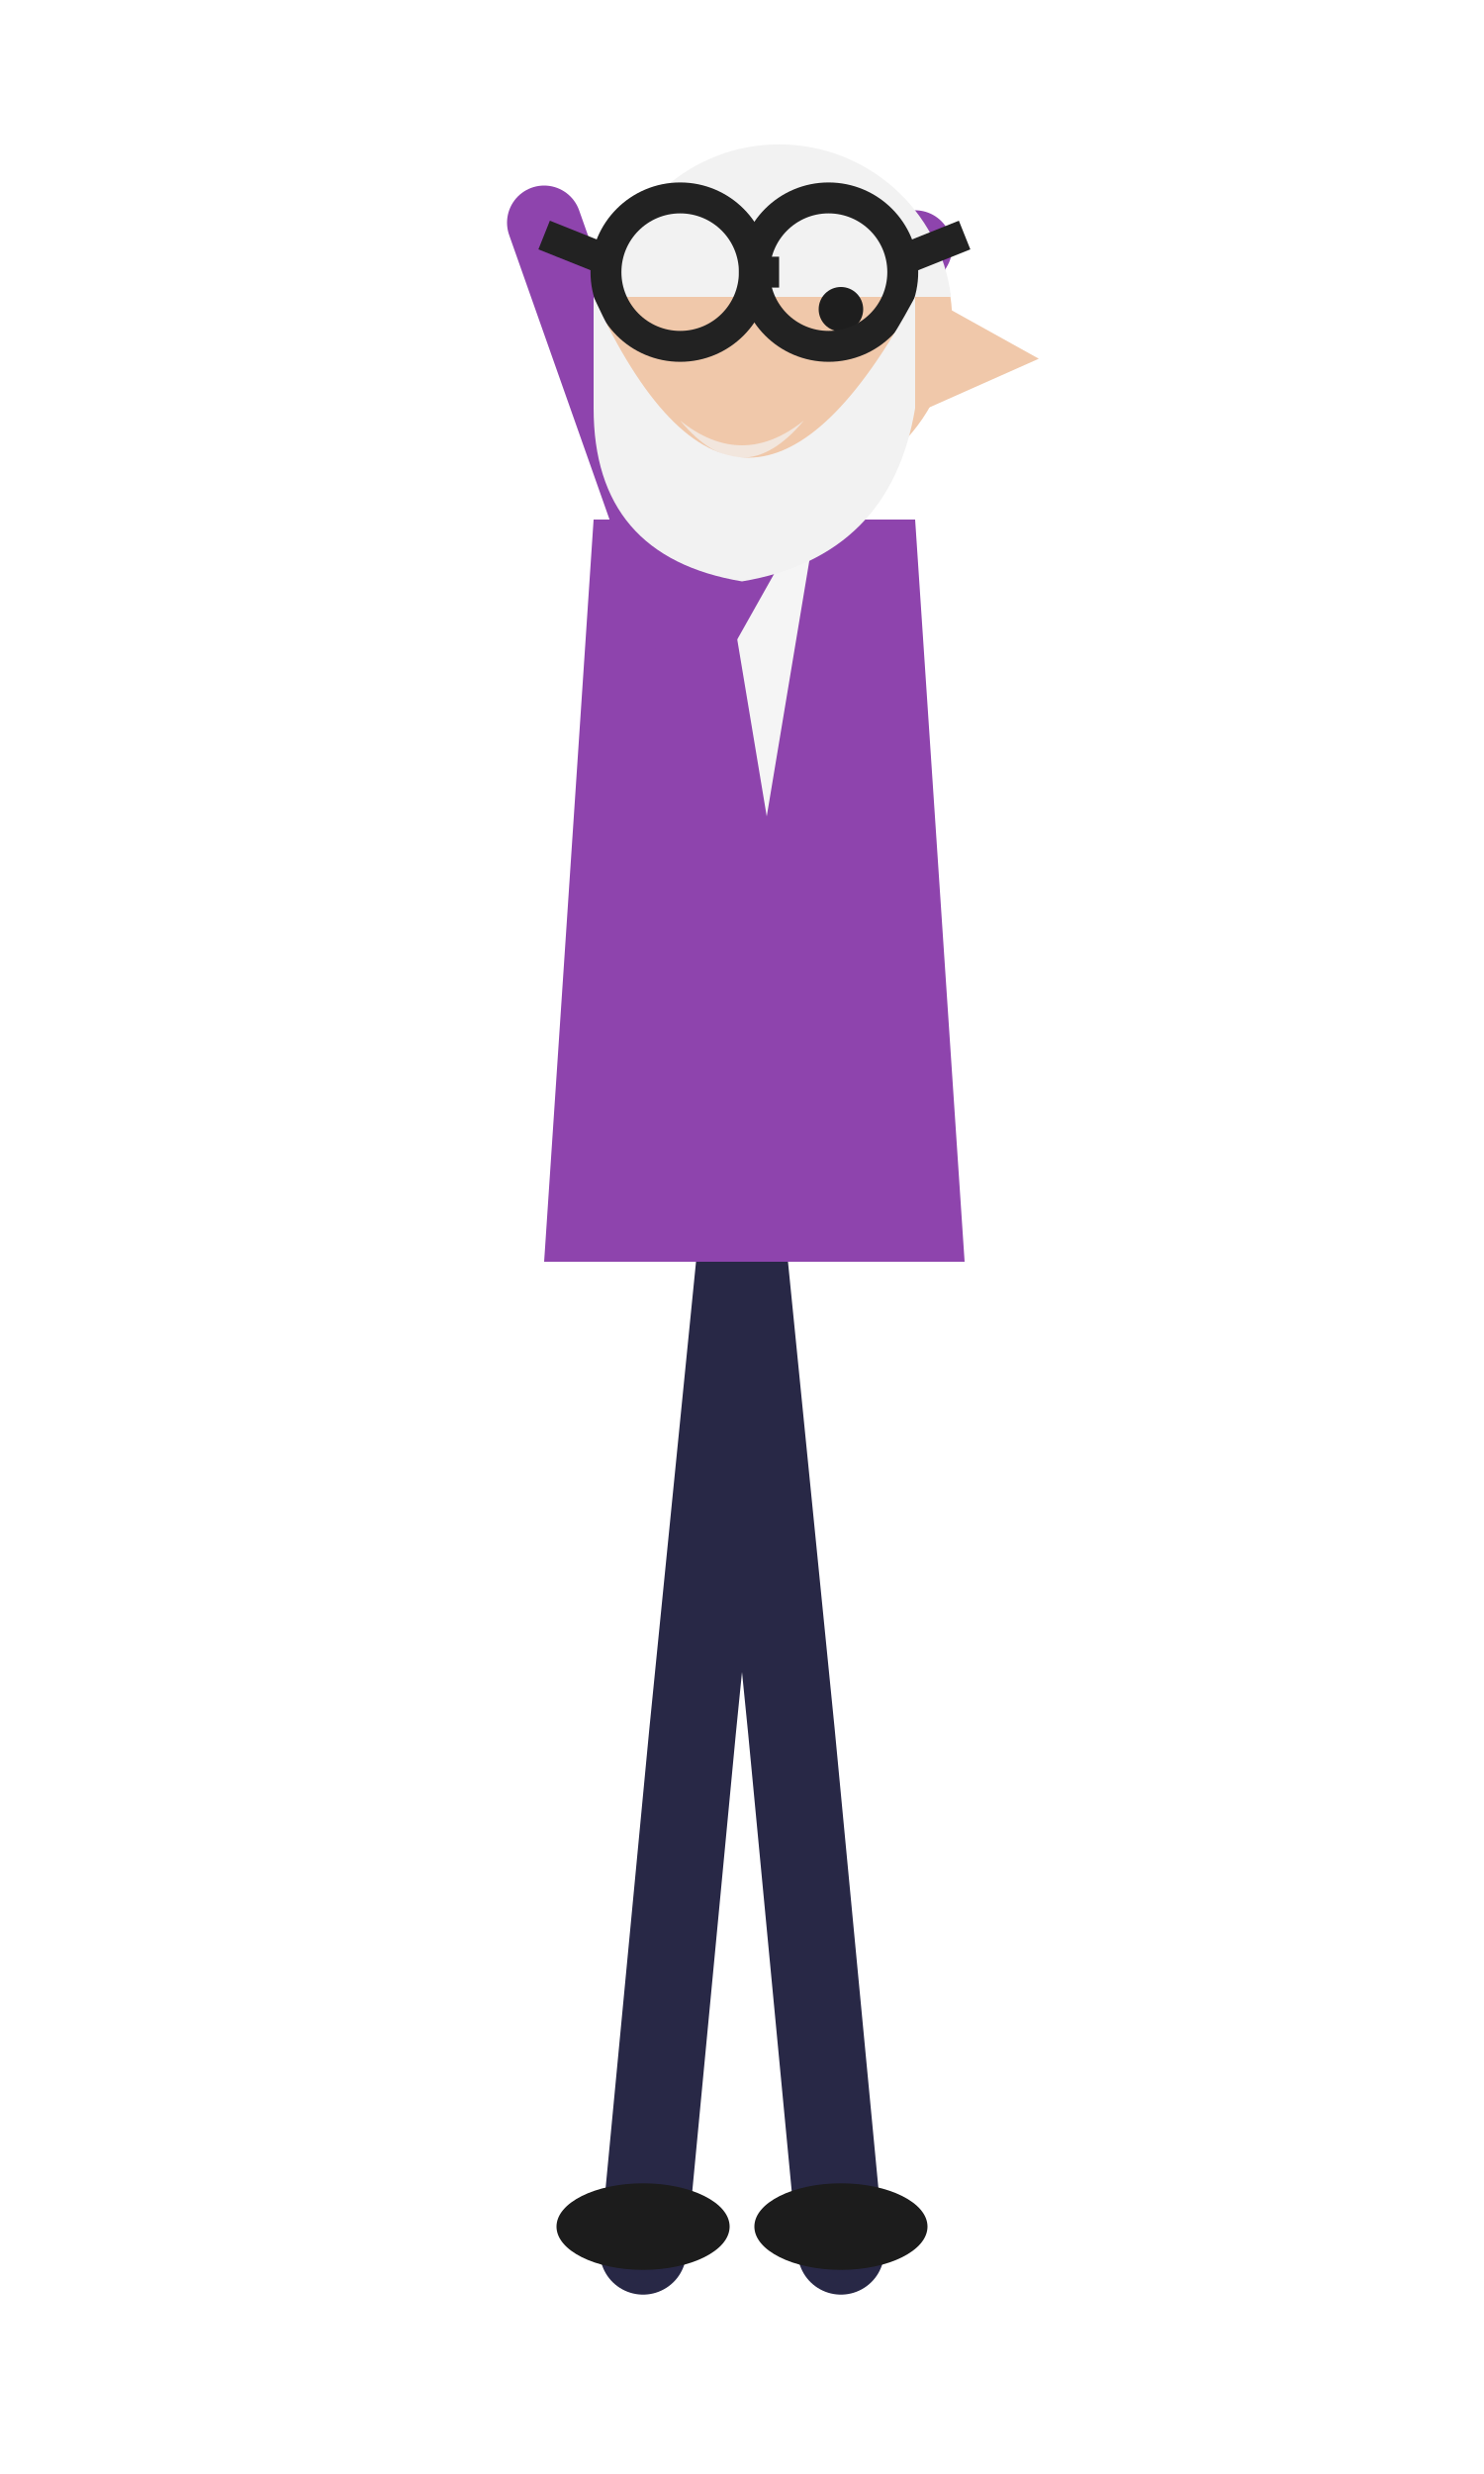
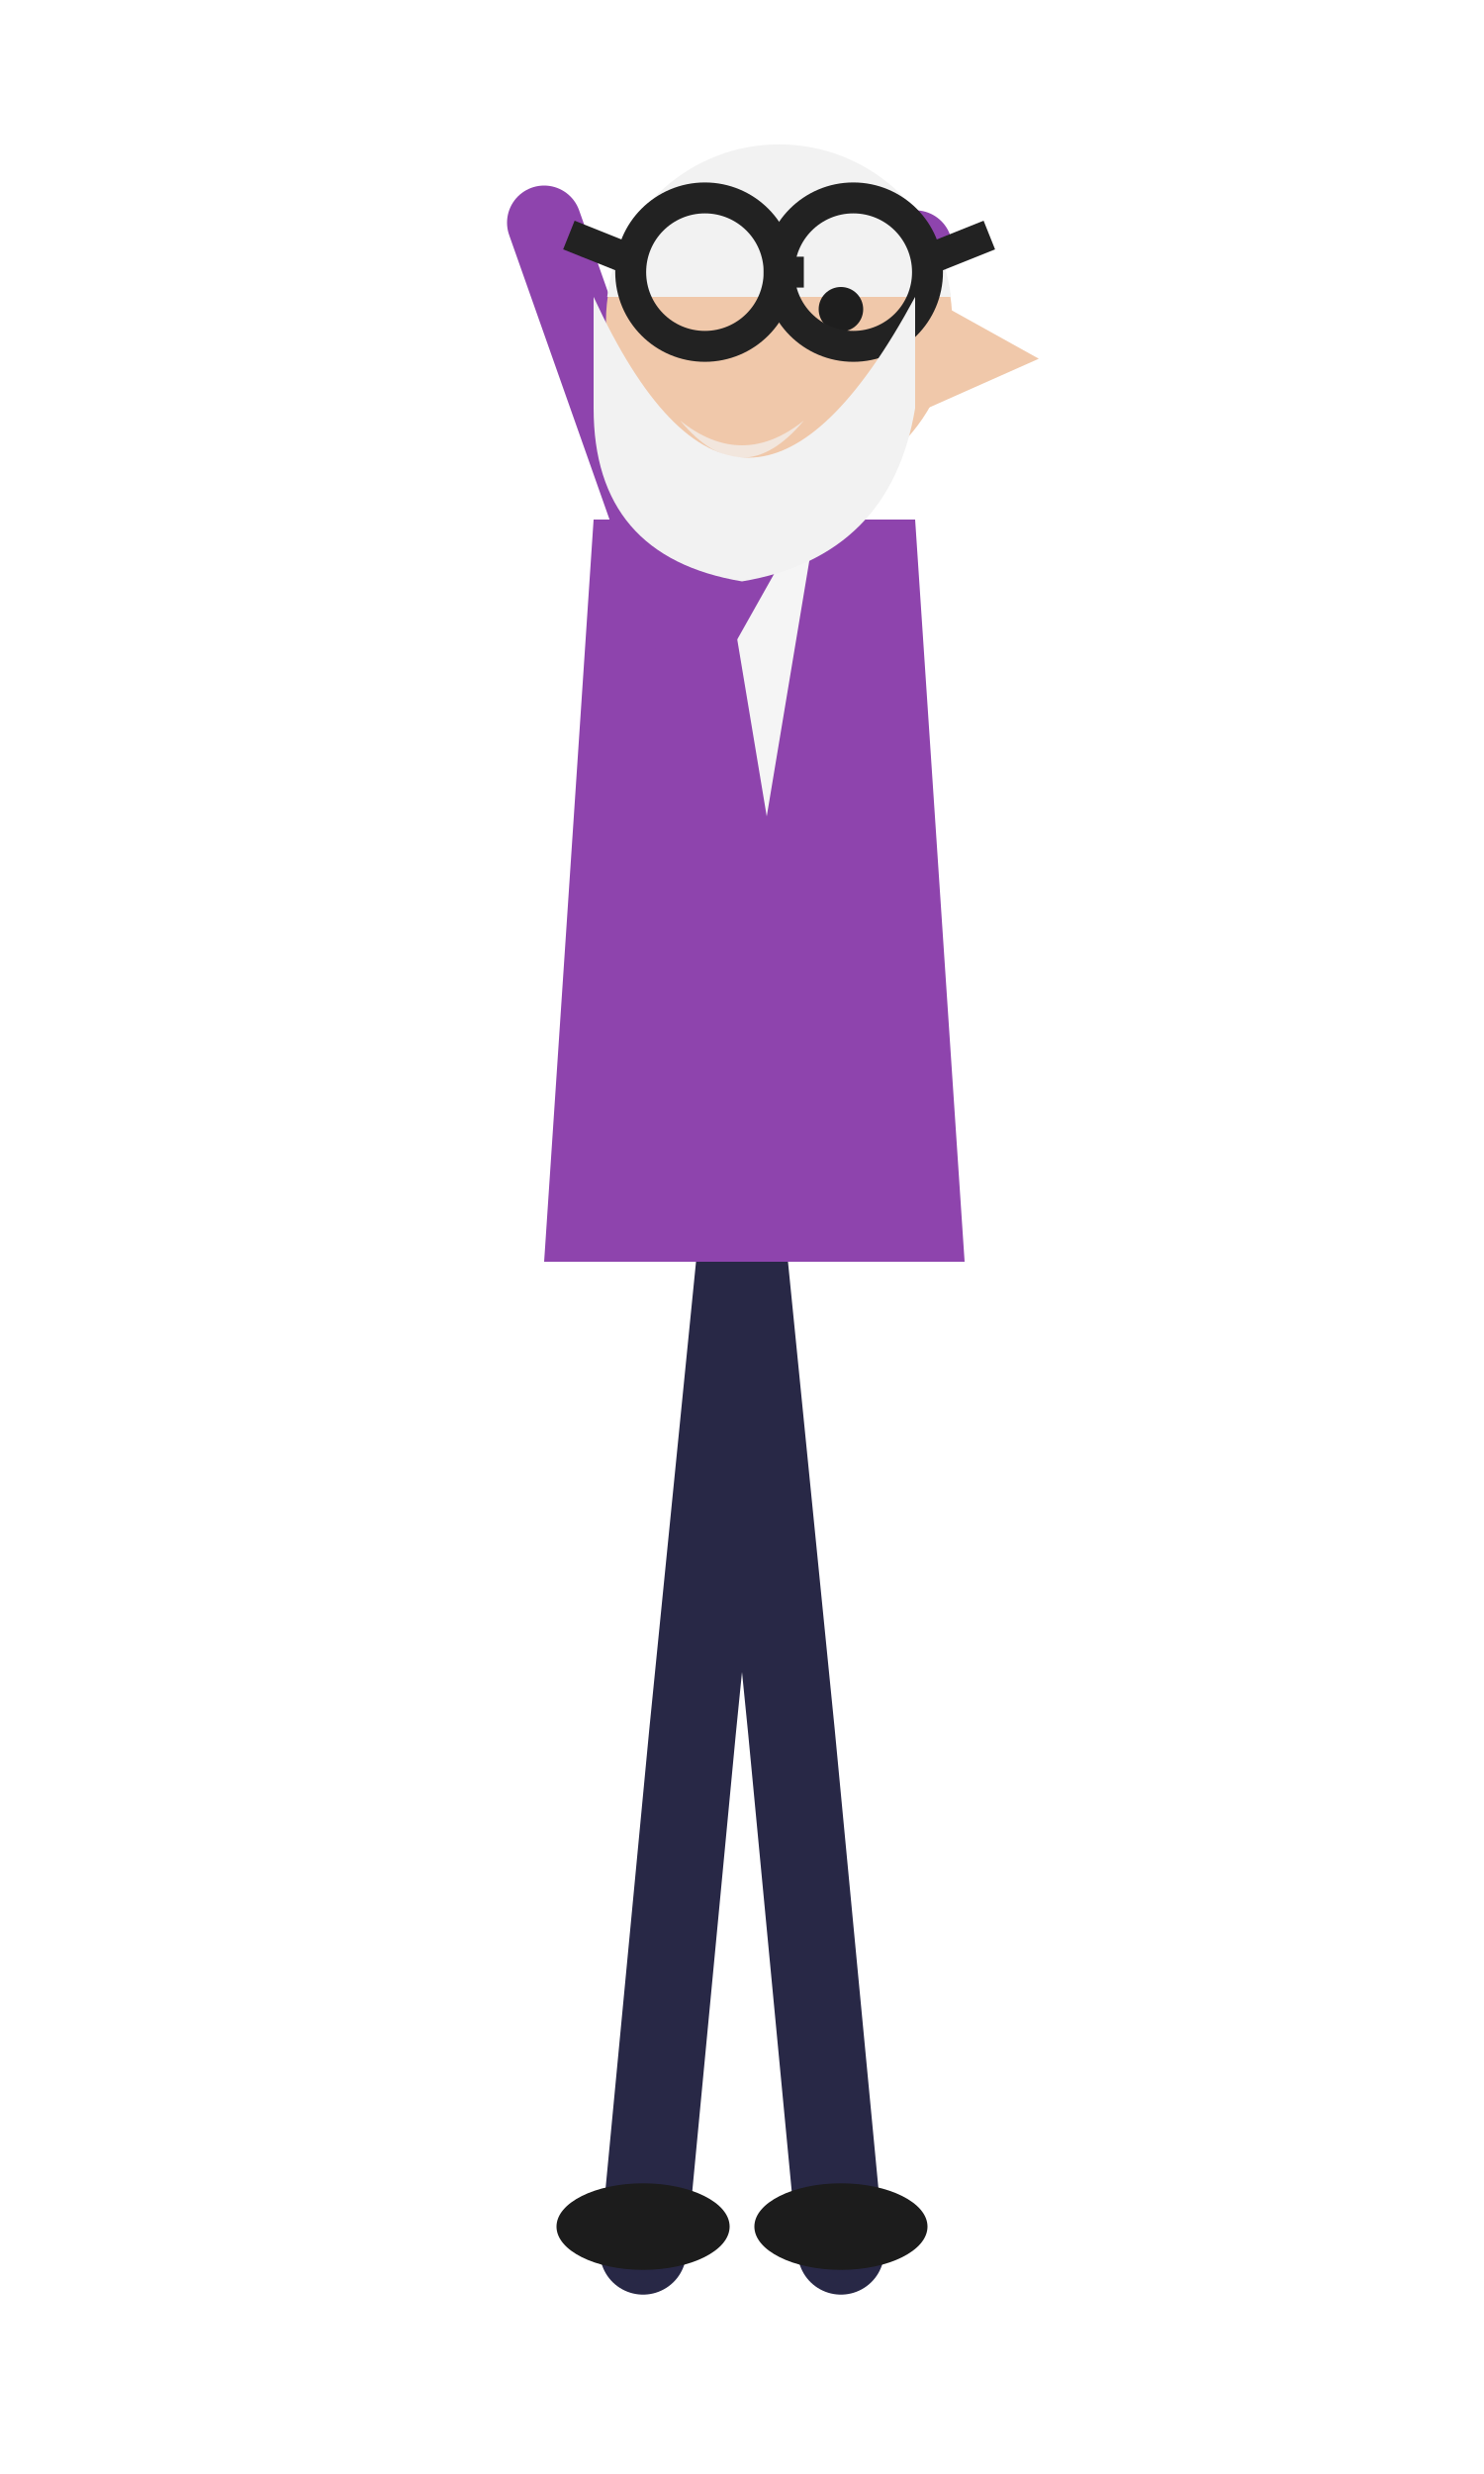
<svg xmlns="http://www.w3.org/2000/svg" viewBox="0 0 120 200" width="120" height="200">
  <g stroke="#282846" stroke-width="7" stroke-linecap="round" fill="none" stroke-linejoin="round">
    <path d="M60 100 L64 140 L68 182 M60 100 L56 140 L52 182" />
  </g>
  <ellipse cx="68" cy="180" rx="7" ry="3.5" fill="#1c1c1c" />
  <ellipse cx="52" cy="180" rx="7" ry="3.5" fill="#1c1c1c" />
  <path d="M48 42 L74 42 L78 102 L44 102 Z" fill="#8e44ad" />
  <path d="M58 42 L66 42 L62 66 Z" fill="#f5f5f5" />
  <g stroke="#8e44ad" stroke-width="6" stroke-linecap="round" fill="none">
    <path d="M56 52 L44 18 M56 52 L74 20" />
  </g>
  <circle cx="63" cy="26" r="14" fill="#f0c8aa" />
  <path d="M75 24 L84 29 L75 33 Z" fill="#f0c8aa" />
  <path d="M49.1 24 A14 14 0 0 1 76.9 24 Z" fill="#f2f2f2" />
  <circle cx="68" cy="25" r="1.8" fill="#1e1e1e" />
  <g stroke="#222" stroke-width="2.5" fill="none">
-     <circle cx="55" cy="22" r="6" />
-     <circle cx="67" cy="22" r="6" />
-     <path d="M61 22 L63 22 M49 21 L44 19 M73 21 L78 19" />
+     <circle cx="57" cy="22" r="6" />
+     <circle cx="69" cy="22" r="6" />
+     <path d="M63 22 L65 22 M51 21 L46 19 M75 21 L80 19" />
  </g>
  <path d="M48 24 Q60 50 74 24 L74 33 Q72 45 60 47 Q48 45 48 33 Z" fill="#f2f2f2" />
  <path d="M55 34 Q60 38 65 34 Q60 40 55 34 Z" fill="#f2f2f2" opacity="0.7" />
</svg>
